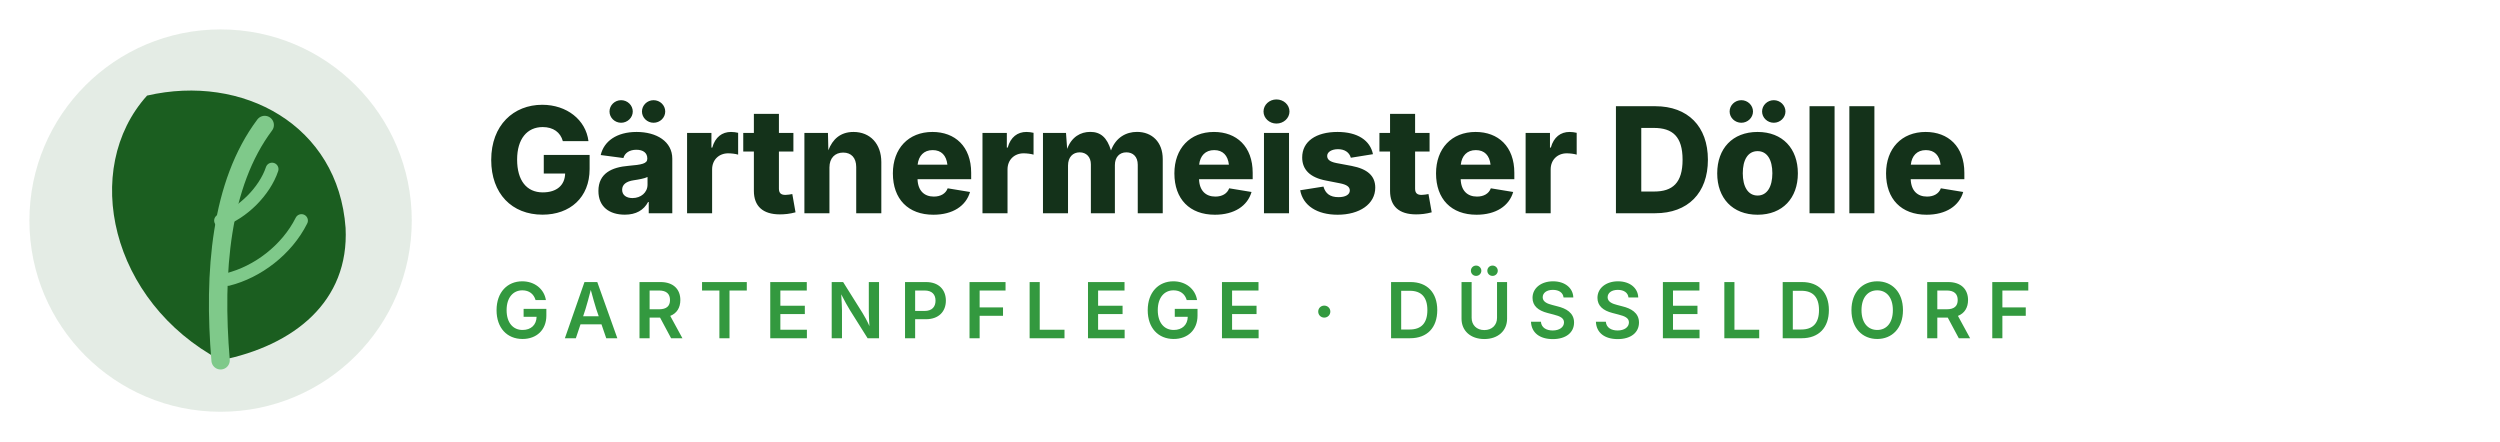
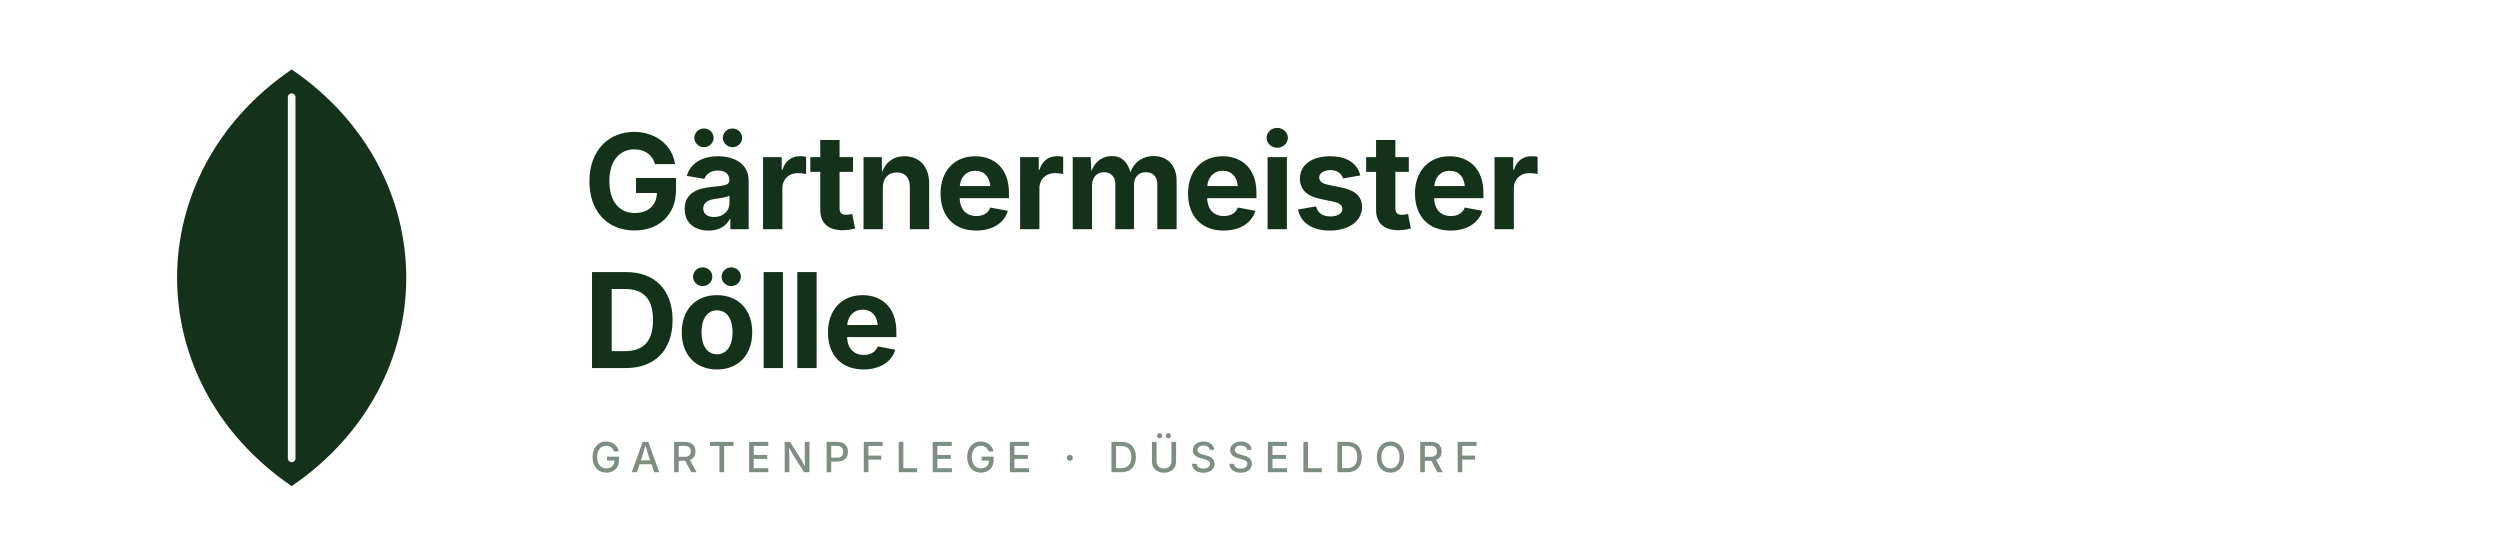
- <svg xmlns="http://www.w3.org/2000/svg" viewBox="0 0 680 120" role="img" aria-label="Gärtnermeister Dölle">
-   <g>
-     <circle cx="60" cy="60" r="52" fill="#1B5E20" opacity="0.12" />
-     <path d="M60 98 C 30 82, 22 46, 40 26 C 66 20, 92 34, 94 62 C 95 82, 80 94, 60 98 Z" fill="#1B5E20" />
-     <path d="M60 98 C 58 74, 60 50, 72 34" stroke="#7fc98a" stroke-width="5" stroke-linecap="round" fill="none" />
-     <path d="M62 76 C 70 74, 78 68, 82 60 M60 60 C 66 58, 72 52, 74 46" stroke="#7fc98a" stroke-width="3.5" stroke-linecap="round" fill="none" />
+ <svg xmlns="http://www.w3.org/2000/svg" viewBox="0 0 720 160" role="img" aria-label="Gärtnermeister Dölle — Gartenpflege Düsseldorf">
+   <g transform="translate(24 20)">
+     <path d="M60 0 C 104 30, 104 90, 60 120 C 16 90, 16 30, 60 0 Z" fill="#14321a" />
+     <path d="M60 8 L 60 112" stroke="#FAF8F3" stroke-width="2.2" stroke-linecap="round" />
  </g>
-   <text x="132" y="58" font-family="Inter, 'Helvetica Neue', Arial, sans-serif" font-size="40" font-weight="800" letter-spacing="-0.5" fill="#14321a">Gärtnermeister Dölle</text>
-   <text x="134" y="92" font-family="Inter, 'Helvetica Neue', Arial, sans-serif" font-size="21" font-weight="600" letter-spacing="4" fill="#33993F">GARTENPFLEGE · DÜSSELDORF</text>
+   <text x="168" y="66" font-family="'Inter Tight', 'Inter', 'Helvetica Neue', Arial, sans-serif" font-size="38" font-weight="700" letter-spacing="-0.6" fill="#14321a">Gärtnermeister</text>
+   <text x="168" y="106" font-family="'Inter Tight', 'Inter', 'Helvetica Neue', Arial, sans-serif" font-size="38" font-weight="700" letter-spacing="-0.6" fill="#14321a">Dölle</text>
+   <text x="170" y="136" font-family="'Inter', 'Helvetica Neue', Arial, sans-serif" font-size="12" font-weight="500" letter-spacing="3" fill="#14321a" fill-opacity="0.55">GARTENPFLEGE · DÜSSELDORF</text>
</svg>
